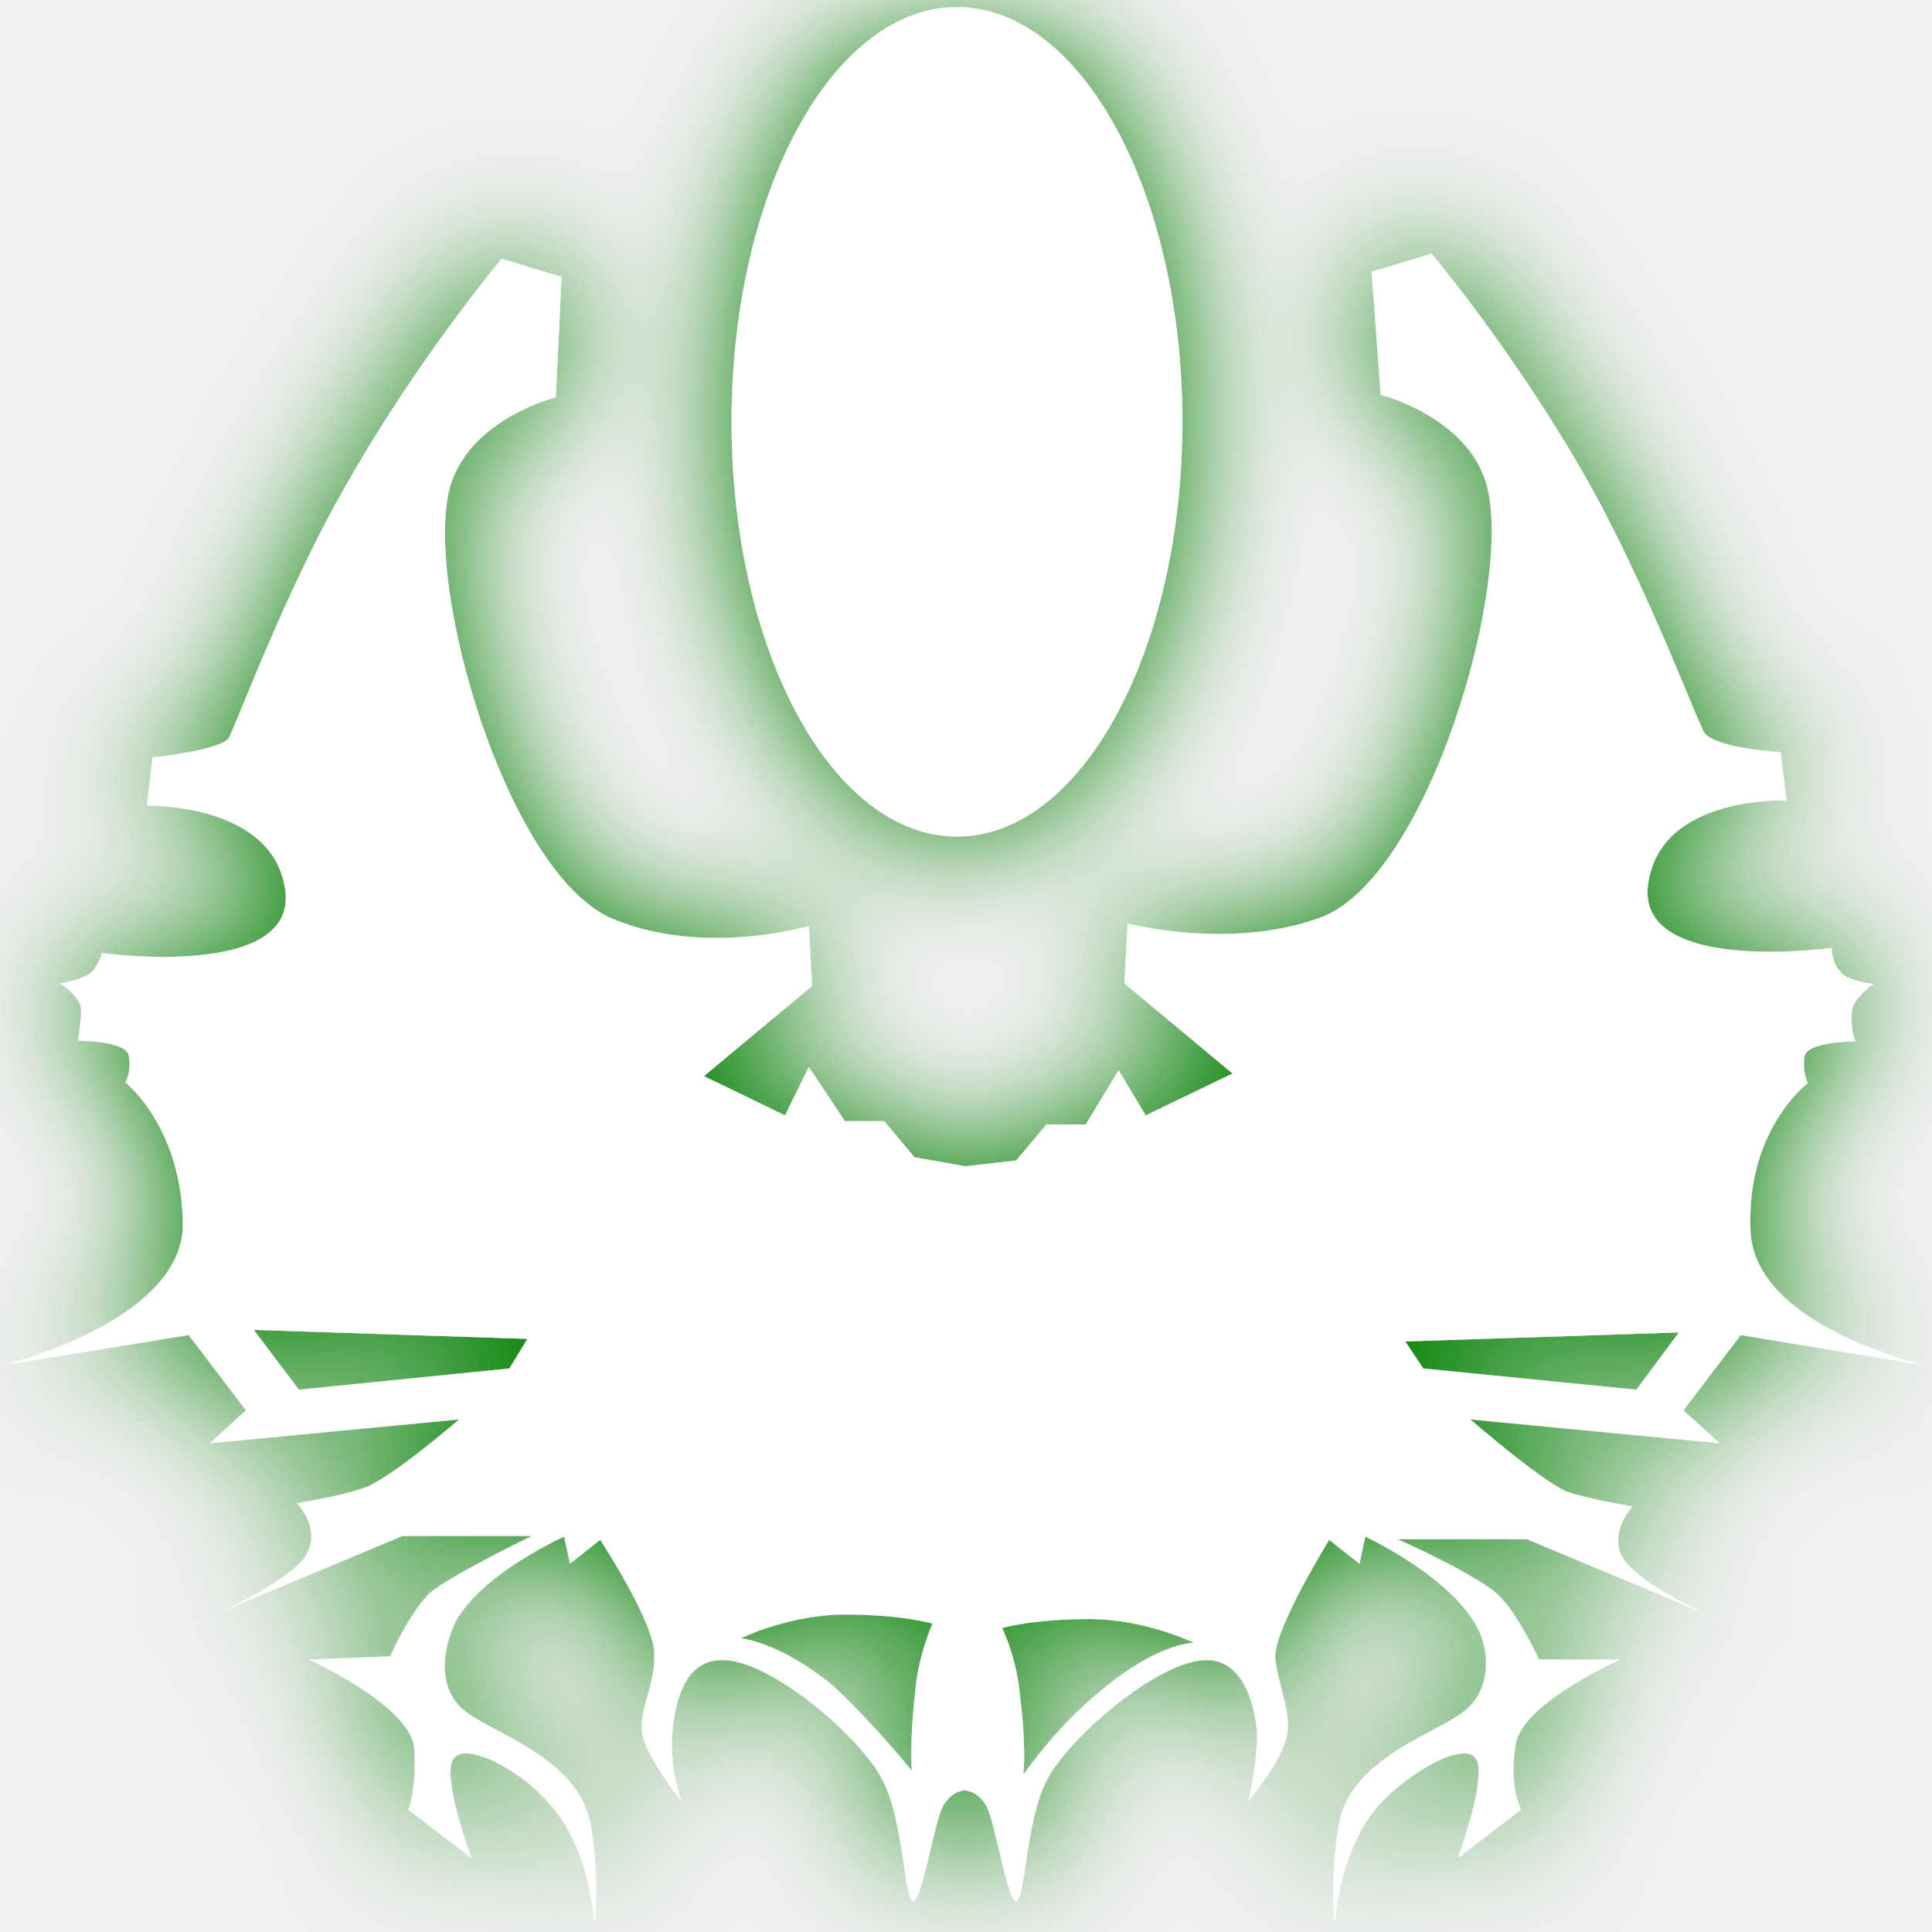
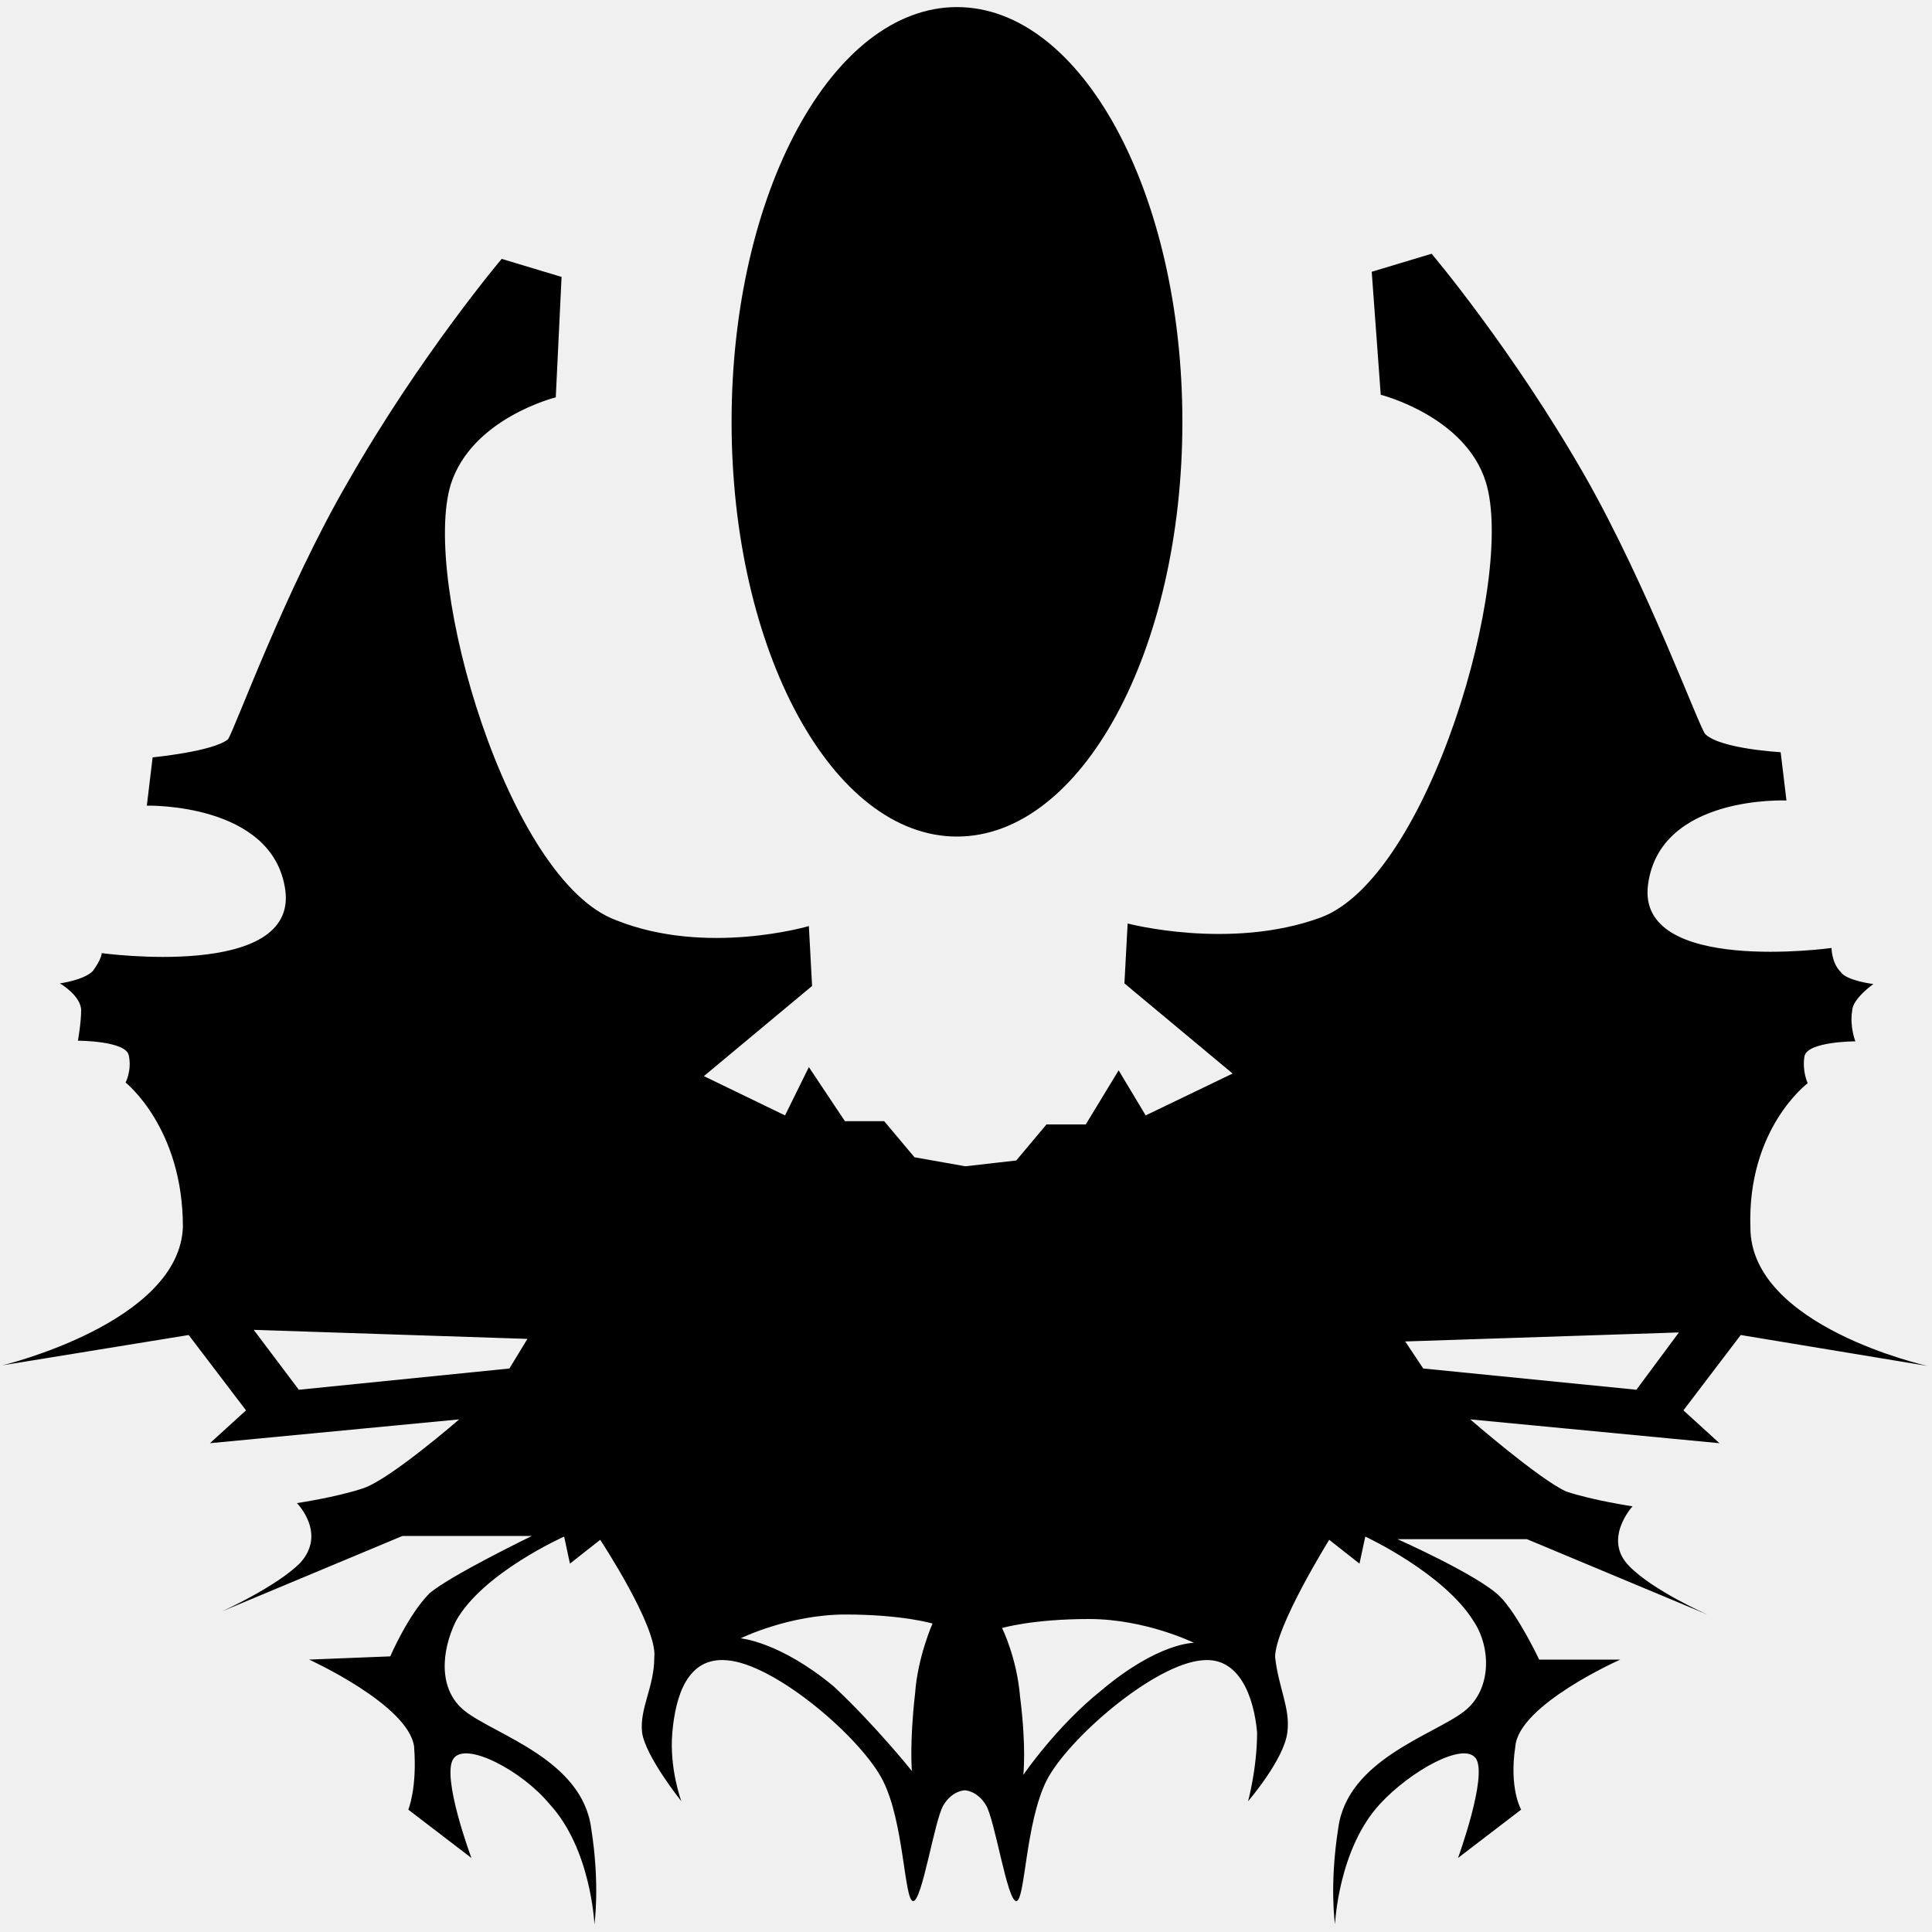
- <svg xmlns="http://www.w3.org/2000/svg" fill="white" filter="drop-shadow(0 0 10px green)" class="radiant" viewBox="0 0 300 300">
+ <svg xmlns="http://www.w3.org/2000/svg" class="radiant" viewBox="0 0 300 300">
  <ellipse cx="148.6" cy="65.5" rx="35" ry="64.4" />
  <path d="M299.3,212.1c0,0-27.5-6.1-27.5-21.5c-0.5-15.4,8.9-22.4,8.9-22.4s-0.9-1.9-0.5-4.2c0.5-2.3,7.9-2.3,7.9-2.3   s-0.9-2.3-0.5-4.7c0-1.9,3.3-4.2,3.3-4.2s-4.2-0.5-5.1-1.9c-1.4-1.4-1.4-3.7-1.4-3.7s-30.3,4.2-28.5-9.8s21.5-13.1,21.5-13.1   l-0.9-7.5c0,0-9.3-0.5-11.7-2.8c-0.9-0.9-8.9-22.9-18.7-40.1c-11.2-19.6-23.8-34.5-23.8-34.5l-9.3,2.8l1.4,19.1   c0,0,13.1,3.3,16.3,13.5c4.7,14.9-8.9,61.6-25.7,67.7c-14,5.1-29.9,0.9-29.9,0.9l-0.5,9.3l16.8,14l-13.5,6.5l-4.2-7l-5.1,8.4h-6.1   l-4.7,5.6l-7.9,0.9l-7.9-1.4l-4.7-5.6h-6.1l-5.6-8.4l-3.7,7.5l-12.6-6.1l16.8-14l-0.5-9.3c0,0-15.9,4.7-29.9-0.9   c-16.8-6.1-30.3-52.7-25.7-67.7c3.3-10.3,16.3-13.5,16.3-13.5l0.9-18.7l-9.3-2.8c0,0-12.6,14.9-23.8,34.5   c-9.8,16.8-17.7,38.7-18.7,40.1c-2.3,1.9-11.7,2.8-11.7,2.8l-0.9,7.5c0,0,19.6-0.5,21.5,13.1c1.9,14-28.5,9.8-28.5,9.8   s0,0.9-1.4,2.8c-1.4,1.4-5.1,1.9-5.1,1.9s3.3,1.9,3.3,4.2c0,1.9-0.5,4.7-0.5,4.7s7.5,0,7.9,2.3c0.5,2.3-0.5,4.2-0.5,4.2   s8.9,7,8.9,22.4c-0.5,14.9-28,21.5-28,21.5l28.9-4.7l8.9,11.7l-5.6,5.1l38.7-3.7c0,0-10.7,9.3-14.9,10.7   c-4.2,1.4-10.3,2.3-10.3,2.3s4.7,4.7,0.5,9.3c-3.7,3.7-12.1,7.5-12.1,7.5l28-11.7h20.1c0,0-12.6,6.1-15.9,8.9   c-3.3,3.3-6.1,9.8-6.1,9.8l-12.6,0.5c0,0,15.4,7,16.3,13.5c0.5,6.5-0.9,9.8-0.9,9.8l9.8,7.5c0,0-4.7-12.6-2.8-15.4   c1.9-2.8,10.7,1.9,14.9,7c6.5,7,7,18.7,7,18.7s0.9-6.1-0.5-14.9c-1.4-10.7-14.9-14.5-19.6-18.2c-4.2-3.3-3.7-9.3-1.4-14   c4.2-7.5,16.8-13.1,16.8-13.1l0.9,4.2l4.7-3.7c0,0,8.9,13.5,8.4,18.2c0,4.7-2.3,7.9-1.9,11.7c0.5,3.7,6.1,10.7,6.1,10.7   s-1.9-5.1-1.4-10.7c0.5-5.6,2.3-11.7,8.4-11.2c7.5,0.5,21,12.1,24.3,18.7c3.3,6.5,3.3,18.7,4.7,18.7s3.3-12.6,4.7-14.9   c1.4-2.3,3.3-2.3,3.3-2.3s1.9,0,3.3,2.3c1.4,2.3,3.3,14.9,4.7,14.9s1.4-12.1,4.7-18.7c3.3-6.5,16.8-18.2,24.3-18.7   c5.6-0.5,7.9,5.6,8.4,11.2c0,5.6-1.4,10.7-1.4,10.7s5.6-6.5,6.1-10.7c0.5-3.7-1.4-7-1.9-11.7c0-4.7,8.4-18.2,8.4-18.2l4.7,3.7   l0.9-4.2c0,0,12.1,5.6,16.8,13.1c2.8,4.2,2.8,10.7-1.4,14c-4.7,3.7-18.2,7.5-19.6,18.2c-1.4,8.9-0.5,14.9-0.5,14.9s0.5-11.7,7-18.7   c4.7-5.1,13.1-9.8,14.9-7s-2.8,15.4-2.8,15.4l9.8-7.5c0,0-1.9-3.3-0.9-9.8c0.5-6.5,16.3-13.5,16.3-13.5h-12.6c0,0-3.3-7-6.1-9.8   c-3.3-3.3-15.9-8.9-15.9-8.9h20.1l28,11.7c0,0-8.4-3.7-12.1-7.5c-4.2-4.2,0.5-9.3,0.5-9.3s-6.1-0.9-10.3-2.3   c-4.2-1.9-14.9-11.2-14.9-11.2l38.7,3.7l-5.6-5.1l8.9-11.7L299.3,212.1z M79.1,212.5l-32.7,3.3l-7-9.3l42.5,1.4L79.1,212.5z   M142.1,262.9c-0.9,7.9-0.5,12.1-0.5,12.1s-5.6-7-12.1-13.1c-8.4-7-14.5-7.5-14.5-7.5s7.5-3.7,16.3-3.7s13.5,1.4,13.5,1.4   S142.5,257.3,142.1,262.9z M171,262.5c-7,5.6-12.1,13.1-12.1,13.1s0.5-4.2-0.5-12.1c-0.5-6.1-2.8-10.7-2.8-10.7s4.7-1.4,13.5-1.4   s16.3,3.7,16.3,3.7S179.9,255,171,262.5z M254.1,215.8l-33.1-3.3l-2.8-4.2l42.5-1.4L254.1,215.8z" />
</svg>
